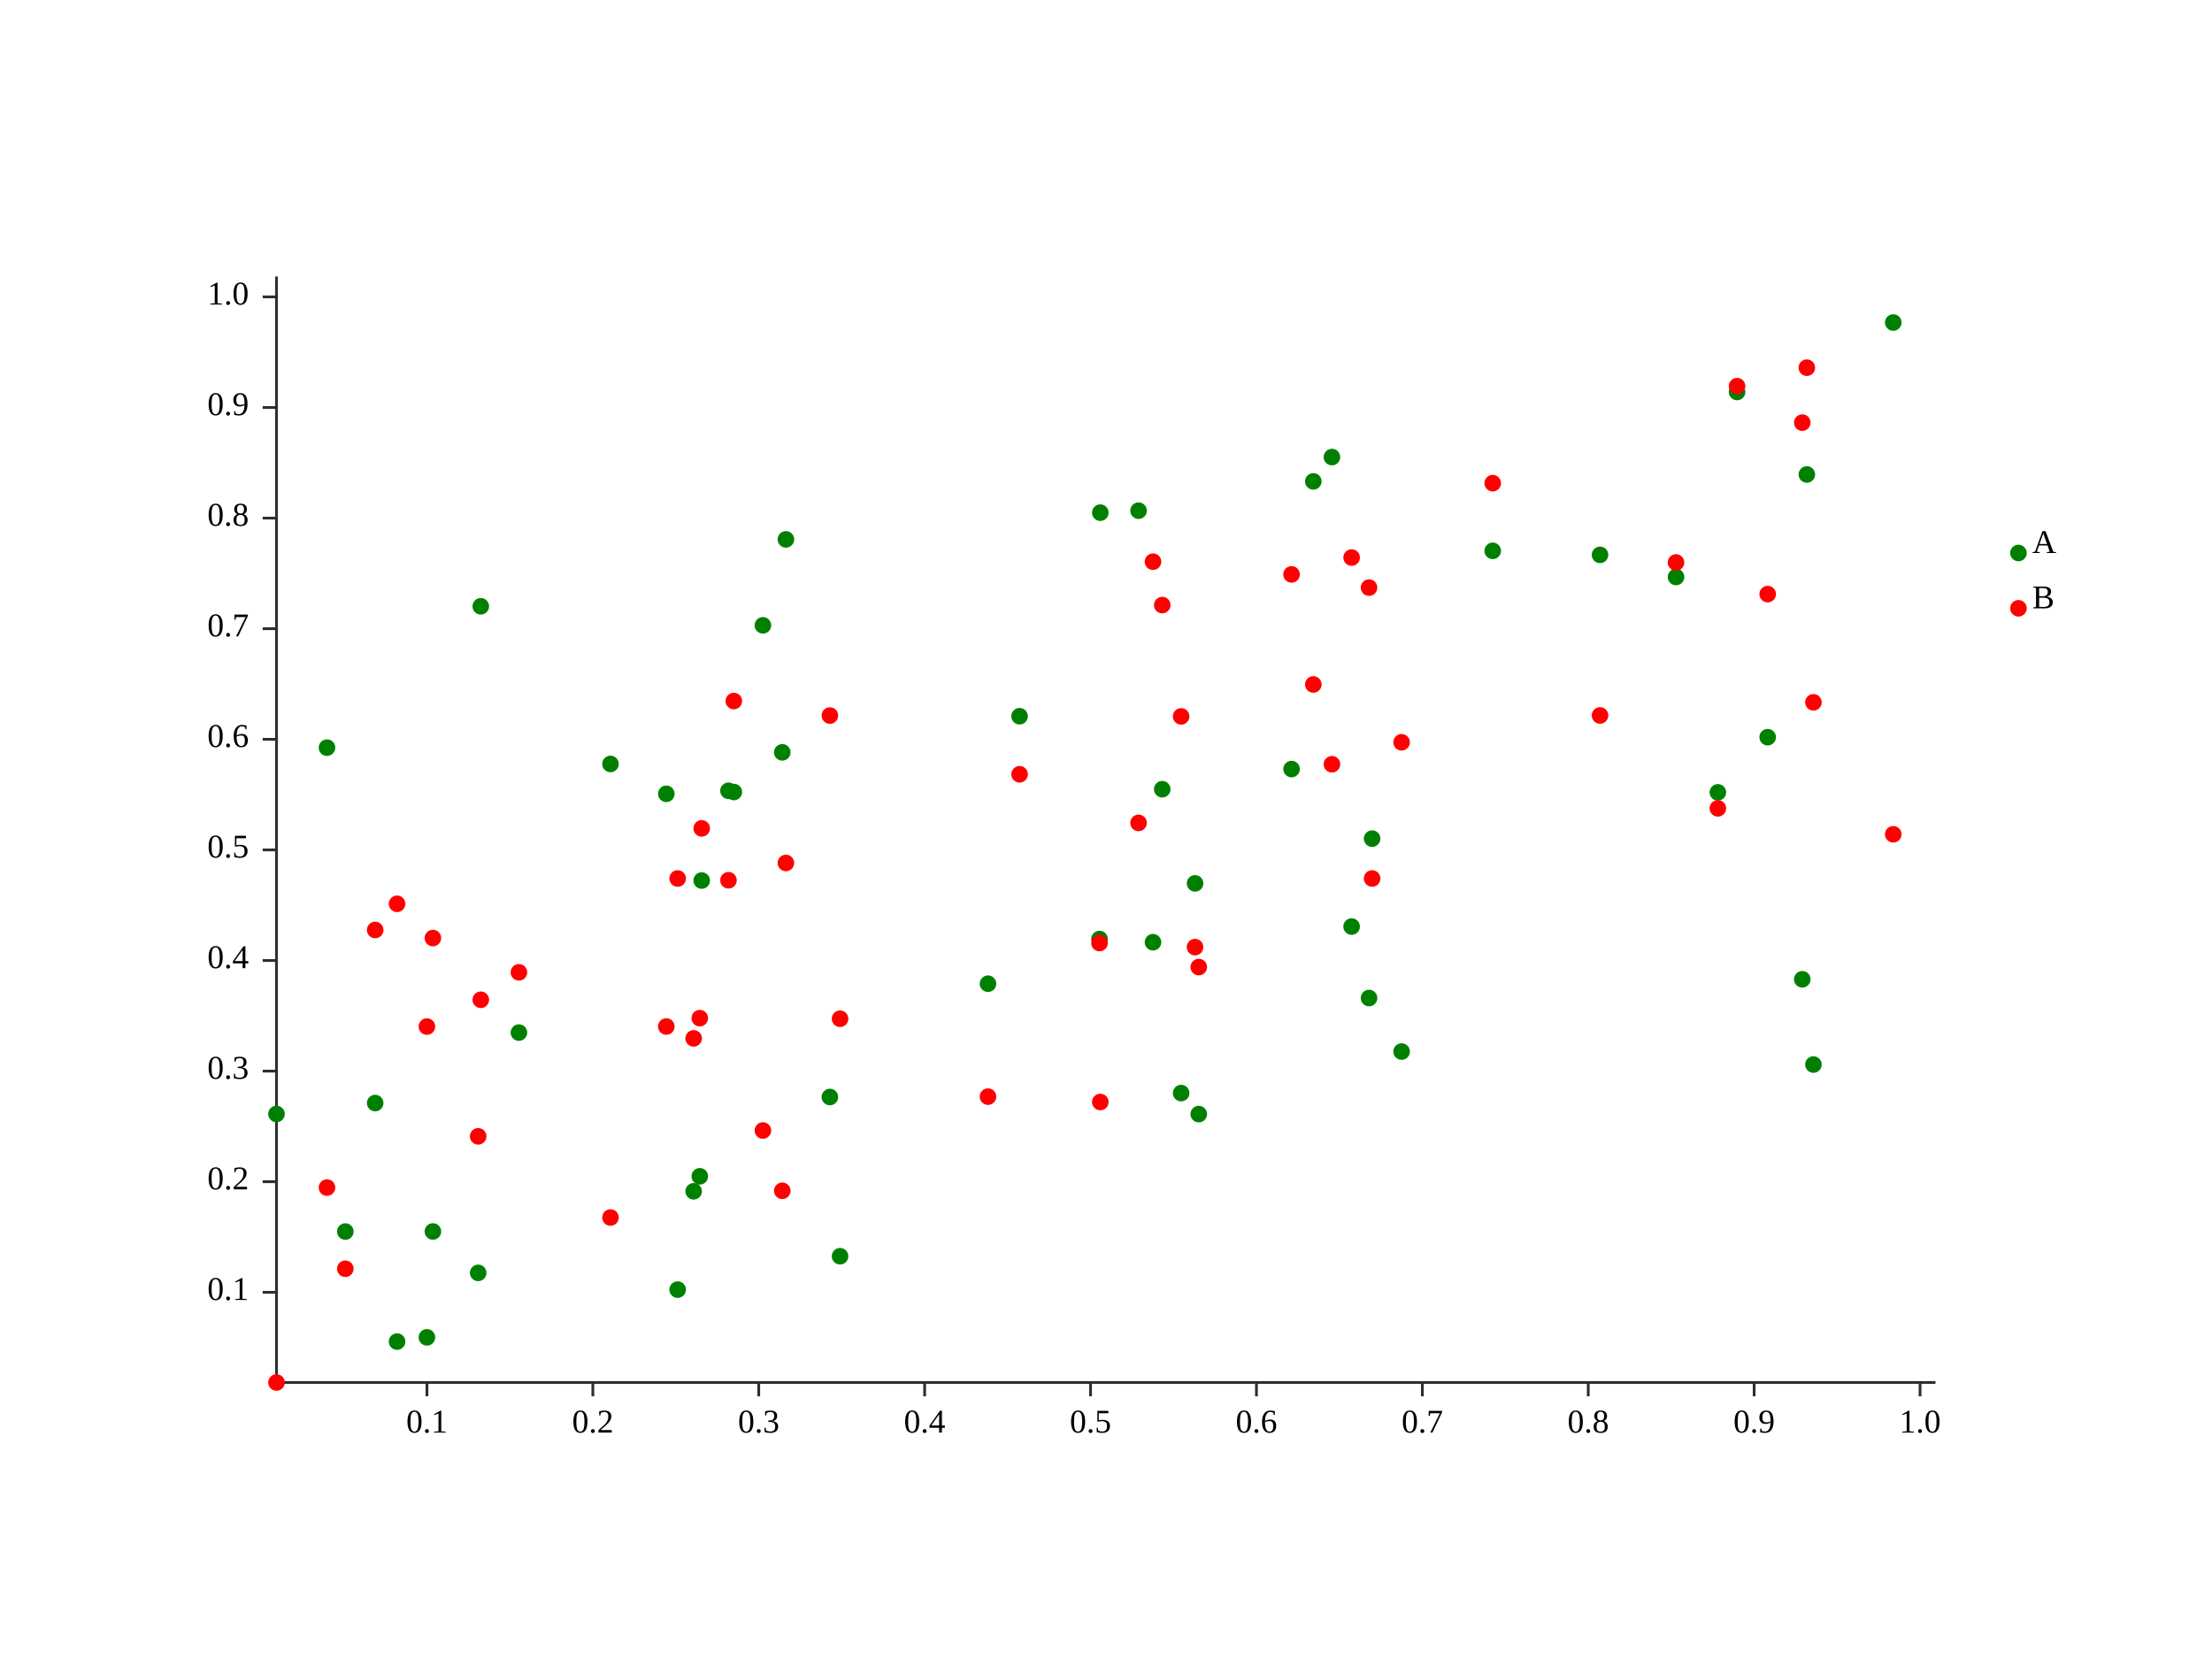
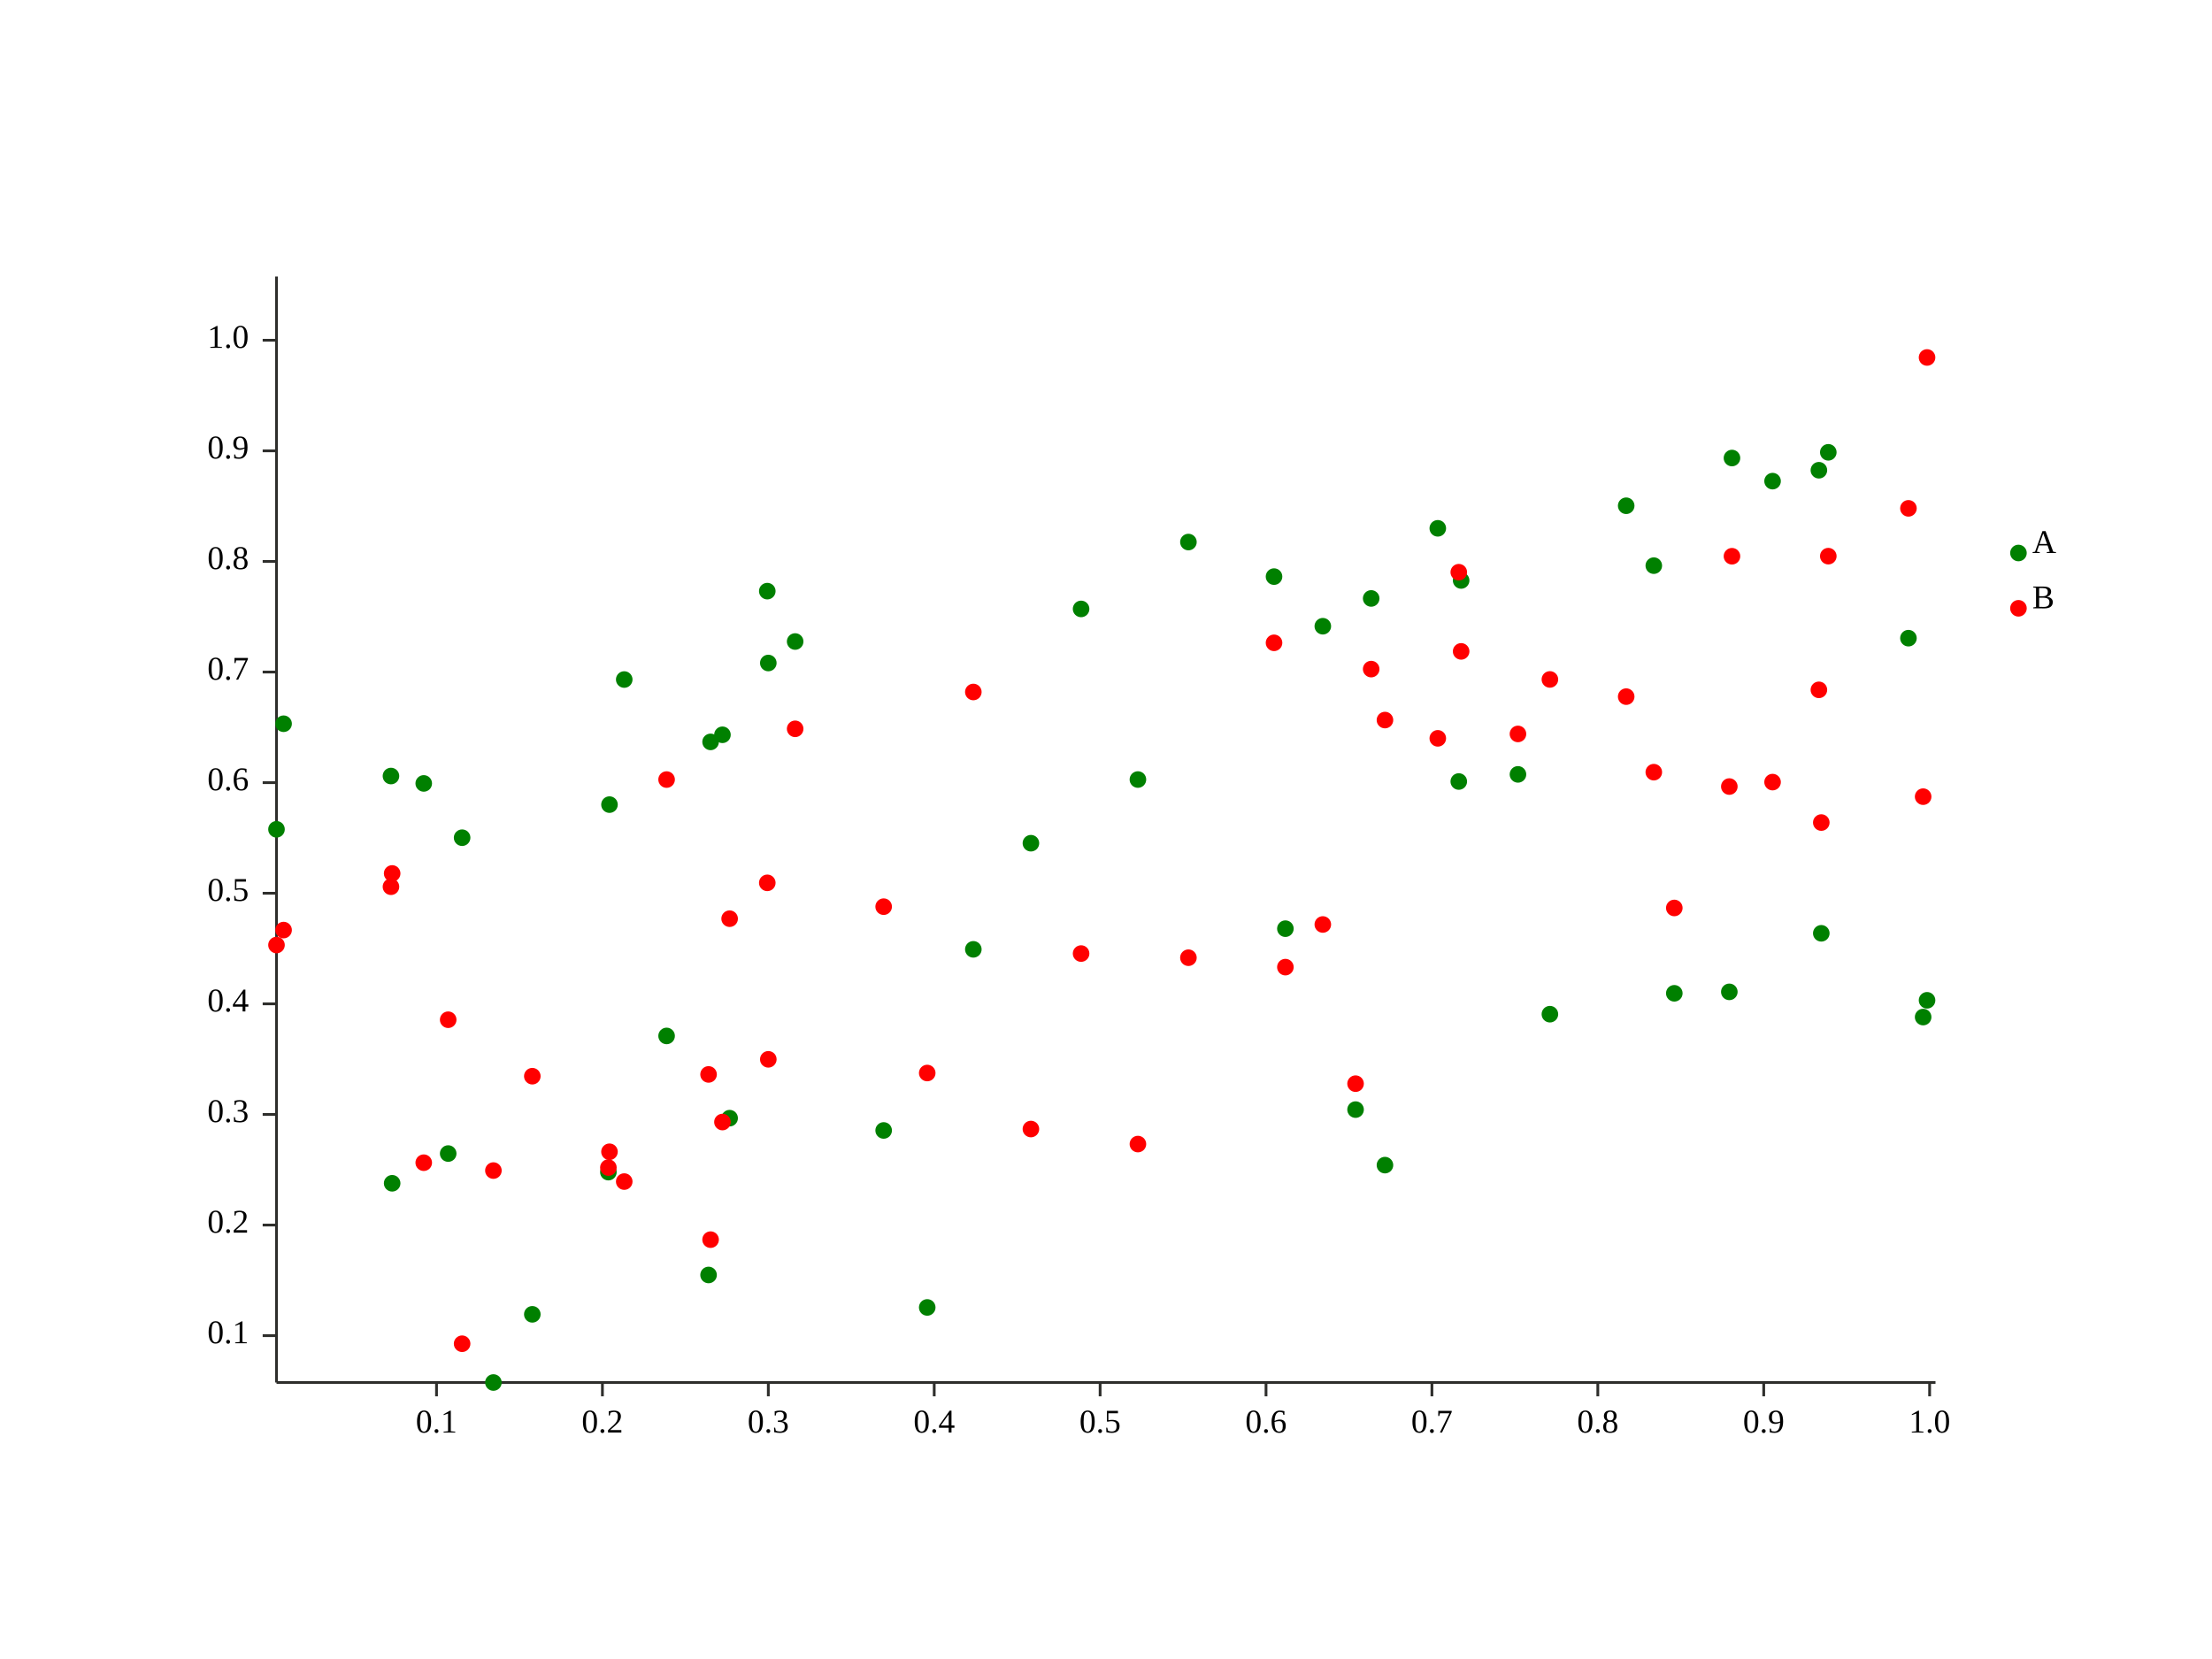
<svg xmlns="http://www.w3.org/2000/svg" viewBox="0 0 800 600">
  <line x1="100" y1="500" x2="700" y2="500" stroke="#2e2e2c" />
-   <line x1="154.411" y1="500" x2="154.411" y2="505" stroke="#2e2e2c" />
-   <line x1="214.411" y1="500" x2="214.411" y2="505" stroke="#2e2e2c" />
-   <line x1="274.411" y1="500" x2="274.411" y2="505" stroke="#2e2e2c" />
-   <line x1="334.411" y1="500" x2="334.411" y2="505" stroke="#2e2e2c" />
-   <line x1="394.411" y1="500" x2="394.411" y2="505" stroke="#2e2e2c" />
-   <line x1="454.411" y1="500" x2="454.411" y2="505" stroke="#2e2e2c" />
-   <line x1="514.411" y1="500" x2="514.411" y2="505" stroke="#2e2e2c" />
-   <line x1="574.411" y1="500" x2="574.411" y2="505" stroke="#2e2e2c" />
-   <line x1="634.411" y1="500" x2="634.411" y2="505" stroke="#2e2e2c" />
-   <line x1="694.411" y1="500" x2="694.411" y2="505" stroke="#2e2e2c" />
-   <text x="154.411" y="510" text-anchor="middle" dominant-baseline="hanging">0.1</text>
-   <text x="214.411" y="510" text-anchor="middle" dominant-baseline="hanging">0.2</text>
-   <text x="274.411" y="510" text-anchor="middle" dominant-baseline="hanging">0.3</text>
-   <text x="334.411" y="510" text-anchor="middle" dominant-baseline="hanging">0.4</text>
-   <text x="394.411" y="510" text-anchor="middle" dominant-baseline="hanging">0.5</text>
-   <text x="454.411" y="510" text-anchor="middle" dominant-baseline="hanging">0.6</text>
-   <text x="514.411" y="510" text-anchor="middle" dominant-baseline="hanging">0.7</text>
-   <text x="574.411" y="510" text-anchor="middle" dominant-baseline="hanging">0.8</text>
-   <text x="634.411" y="510" text-anchor="middle" dominant-baseline="hanging">0.9</text>
-   <text x="694.411" y="510" text-anchor="middle" dominant-baseline="hanging">1.0</text>
+   <line x1="157.873" y1="500" x2="157.873" y2="505" stroke="#2e2e2c" />
+   <line x1="217.873" y1="500" x2="217.873" y2="505" stroke="#2e2e2c" />
+   <line x1="277.873" y1="500" x2="277.873" y2="505" stroke="#2e2e2c" />
+   <line x1="337.873" y1="500" x2="337.873" y2="505" stroke="#2e2e2c" />
+   <line x1="397.873" y1="500" x2="397.873" y2="505" stroke="#2e2e2c" />
+   <line x1="457.873" y1="500" x2="457.873" y2="505" stroke="#2e2e2c" />
+   <line x1="517.873" y1="500" x2="517.873" y2="505" stroke="#2e2e2c" />
+   <line x1="577.873" y1="500" x2="577.873" y2="505" stroke="#2e2e2c" />
+   <line x1="637.873" y1="500" x2="637.873" y2="505" stroke="#2e2e2c" />
+   <line x1="697.873" y1="500" x2="697.873" y2="505" stroke="#2e2e2c" />
+   <text x="157.873" y="510" text-anchor="middle" dominant-baseline="hanging">0.1</text>
+   <text x="217.873" y="510" text-anchor="middle" dominant-baseline="hanging">0.2</text>
+   <text x="277.873" y="510" text-anchor="middle" dominant-baseline="hanging">0.3</text>
+   <text x="337.873" y="510" text-anchor="middle" dominant-baseline="hanging">0.4</text>
+   <text x="397.873" y="510" text-anchor="middle" dominant-baseline="hanging">0.5</text>
+   <text x="457.873" y="510" text-anchor="middle" dominant-baseline="hanging">0.6</text>
+   <text x="517.873" y="510" text-anchor="middle" dominant-baseline="hanging">0.7</text>
+   <text x="577.873" y="510" text-anchor="middle" dominant-baseline="hanging">0.8</text>
+   <text x="637.873" y="510" text-anchor="middle" dominant-baseline="hanging">0.9</text>
+   <text x="697.873" y="510" text-anchor="middle" dominant-baseline="hanging">1.0</text>
  <line x1="100" y1="100" x2="100" y2="500" stroke="#2e2e2c" />
-   <line x1="95" y1="467.383" x2="100" y2="467.383" stroke="#2e2e2c" />
-   <line x1="95" y1="427.383" x2="100" y2="427.383" stroke="#2e2e2c" />
-   <line x1="95" y1="387.383" x2="100" y2="387.383" stroke="#2e2e2c" />
-   <line x1="95" y1="347.383" x2="100" y2="347.383" stroke="#2e2e2c" />
-   <line x1="95" y1="307.383" x2="100" y2="307.383" stroke="#2e2e2c" />
-   <line x1="95" y1="267.383" x2="100" y2="267.383" stroke="#2e2e2c" />
-   <line x1="95" y1="227.383" x2="100" y2="227.383" stroke="#2e2e2c" />
-   <line x1="95" y1="187.383" x2="100" y2="187.383" stroke="#2e2e2c" />
-   <line x1="95" y1="147.383" x2="100" y2="147.383" stroke="#2e2e2c" />
-   <line x1="95" y1="107.383" x2="100" y2="107.383" stroke="#2e2e2c" />
-   <text x="90" y="467.383" text-anchor="end" dominant-baseline="middle">0.1</text>
-   <text x="90" y="427.383" text-anchor="end" dominant-baseline="middle">0.2</text>
-   <text x="90" y="387.383" text-anchor="end" dominant-baseline="middle">0.3</text>
-   <text x="90" y="347.383" text-anchor="end" dominant-baseline="middle">0.4</text>
-   <text x="90" y="307.383" text-anchor="end" dominant-baseline="middle">0.5</text>
-   <text x="90" y="267.383" text-anchor="end" dominant-baseline="middle">0.6</text>
-   <text x="90" y="227.383" text-anchor="end" dominant-baseline="middle">0.7</text>
-   <text x="90" y="187.383" text-anchor="end" dominant-baseline="middle">0.8</text>
-   <text x="90" y="147.383" text-anchor="end" dominant-baseline="middle">0.9</text>
-   <text x="90" y="107.383" text-anchor="end" dominant-baseline="middle">1.0</text>
+   <line x1="95" y1="483.055" x2="100" y2="483.055" stroke="#2e2e2c" />
+   <line x1="95" y1="443.055" x2="100" y2="443.055" stroke="#2e2e2c" />
+   <line x1="95" y1="403.055" x2="100" y2="403.055" stroke="#2e2e2c" />
+   <line x1="95" y1="363.055" x2="100" y2="363.055" stroke="#2e2e2c" />
+   <line x1="95" y1="323.055" x2="100" y2="323.055" stroke="#2e2e2c" />
+   <line x1="95" y1="283.055" x2="100" y2="283.055" stroke="#2e2e2c" />
+   <line x1="95" y1="243.055" x2="100" y2="243.055" stroke="#2e2e2c" />
+   <line x1="95" y1="203.055" x2="100" y2="203.055" stroke="#2e2e2c" />
+   <line x1="95" y1="163.055" x2="100" y2="163.055" stroke="#2e2e2c" />
+   <line x1="95" y1="123.055" x2="100" y2="123.055" stroke="#2e2e2c" />
+   <text x="90" y="483.055" text-anchor="end" dominant-baseline="middle">0.1</text>
+   <text x="90" y="443.055" text-anchor="end" dominant-baseline="middle">0.2</text>
+   <text x="90" y="403.055" text-anchor="end" dominant-baseline="middle">0.3</text>
+   <text x="90" y="363.055" text-anchor="end" dominant-baseline="middle">0.4</text>
+   <text x="90" y="323.055" text-anchor="end" dominant-baseline="middle">0.5</text>
+   <text x="90" y="283.055" text-anchor="end" dominant-baseline="middle">0.6</text>
+   <text x="90" y="243.055" text-anchor="end" dominant-baseline="middle">0.7</text>
+   <text x="90" y="203.055" text-anchor="end" dominant-baseline="middle">0.8</text>
+   <text x="90" y="163.055" text-anchor="end" dominant-baseline="middle">0.9</text>
+   <text x="90" y="123.055" text-anchor="end" dominant-baseline="middle">1.0</text>
  <circle cx="730" cy="200" r="3" fill="green" />
  <circle cx="730" cy="220" r="3" fill="red" />
  <text x="735" y="200" alignment-baseline="middle">A</text>
  <text x="735" y="220" alignment-baseline="middle">B</text>
-   <circle cx="118.256" cy="270.397" r="3" fill="green" />
-   <circle cx="143.601" cy="485.201" r="3" fill="green" />
-   <circle cx="488.835" cy="335.103" r="3" fill="green" />
-   <circle cx="433.547" cy="402.926" r="3" fill="green" />
-   <circle cx="284.233" cy="195.075" r="3" fill="green" />
-   <circle cx="250.87" cy="430.848" r="3" fill="green" />
-   <circle cx="496.246" cy="303.302" r="3" fill="green" />
-   <circle cx="282.921" cy="272.094" r="3" fill="green" />
-   <circle cx="253.779" cy="318.456" r="3" fill="green" />
-   <circle cx="172.938" cy="460.353" r="3" fill="green" />
-   <circle cx="481.711" cy="165.309" r="3" fill="green" />
-   <circle cx="368.745" cy="259.031" r="3" fill="green" />
-   <circle cx="651.822" cy="354.166" r="3" fill="green" />
-   <circle cx="655.851" cy="385.007" r="3" fill="green" />
-   <circle cx="100.0" cy="402.885" r="3" fill="green" />
-   <circle cx="467.106" cy="278.137" r="3" fill="green" />
-   <circle cx="432.207" cy="319.484" r="3" fill="green" />
-   <circle cx="154.399" cy="483.673" r="3" fill="green" />
-   <circle cx="416.991" cy="340.765" r="3" fill="green" />
-   <circle cx="397.942" cy="185.412" r="3" fill="green" />
-   <circle cx="173.885" cy="219.273" r="3" fill="green" />
-   <circle cx="303.816" cy="454.332" r="3" fill="green" />
-   <circle cx="135.686" cy="398.942" r="3" fill="green" />
-   <circle cx="240.981" cy="287.09" r="3" fill="green" />
-   <circle cx="265.403" cy="286.443" r="3" fill="green" />
-   <circle cx="357.321" cy="355.771" r="3" fill="green" />
-   <circle cx="420.342" cy="285.43" r="3" fill="green" />
-   <circle cx="275.921" cy="226.162" r="3" fill="green" />
-   <circle cx="684.723" cy="116.646" r="3" fill="green" />
-   <circle cx="578.671" cy="200.677" r="3" fill="green" />
-   <circle cx="411.775" cy="184.696" r="3" fill="green" />
-   <circle cx="495.129" cy="360.953" r="3" fill="green" />
-   <circle cx="427.172" cy="395.33" r="3" fill="green" />
-   <circle cx="653.464" cy="171.604" r="3" fill="green" />
-   <circle cx="156.563" cy="445.378" r="3" fill="green" />
-   <circle cx="621.287" cy="286.566" r="3" fill="green" />
-   <circle cx="253.09" cy="425.426" r="3" fill="green" />
-   <circle cx="628.238" cy="141.761" r="3" fill="green" />
-   <circle cx="539.861" cy="199.225" r="3" fill="green" />
-   <circle cx="187.679" cy="373.45" r="3" fill="green" />
-   <circle cx="263.464" cy="285.998" r="3" fill="green" />
-   <circle cx="220.789" cy="276.292" r="3" fill="green" />
-   <circle cx="300.139" cy="396.751" r="3" fill="green" />
-   <circle cx="506.909" cy="380.308" r="3" fill="green" />
-   <circle cx="606.158" cy="208.676" r="3" fill="green" />
-   <circle cx="397.656" cy="339.622" r="3" fill="green" />
-   <circle cx="245.083" cy="466.406" r="3" fill="green" />
-   <circle cx="639.306" cy="266.611" r="3" fill="green" />
-   <circle cx="124.89" cy="445.407" r="3" fill="green" />
-   <circle cx="474.981" cy="174.103" r="3" fill="green" />
-   <circle cx="118.256" cy="429.503" r="3" fill="red" />
-   <circle cx="143.601" cy="326.879" r="3" fill="red" />
-   <circle cx="488.835" cy="201.644" r="3" fill="red" />
-   <circle cx="433.547" cy="349.753" r="3" fill="red" />
-   <circle cx="284.233" cy="312.103" r="3" fill="red" />
-   <circle cx="250.87" cy="375.537" r="3" fill="red" />
-   <circle cx="496.246" cy="317.717" r="3" fill="red" />
-   <circle cx="282.921" cy="430.662" r="3" fill="red" />
-   <circle cx="253.779" cy="299.595" r="3" fill="red" />
-   <circle cx="172.938" cy="410.978" r="3" fill="red" />
-   <circle cx="481.711" cy="276.402" r="3" fill="red" />
-   <circle cx="368.745" cy="280.035" r="3" fill="red" />
-   <circle cx="651.822" cy="152.847" r="3" fill="red" />
-   <circle cx="655.851" cy="254.006" r="3" fill="red" />
-   <circle cx="100.0" cy="500.0" r="3" fill="red" />
-   <circle cx="467.106" cy="207.744" r="3" fill="red" />
-   <circle cx="432.207" cy="342.541" r="3" fill="red" />
-   <circle cx="154.399" cy="371.269" r="3" fill="red" />
-   <circle cx="416.991" cy="203.146" r="3" fill="red" />
-   <circle cx="397.942" cy="398.555" r="3" fill="red" />
-   <circle cx="173.885" cy="361.578" r="3" fill="red" />
-   <circle cx="303.816" cy="368.444" r="3" fill="red" />
-   <circle cx="135.686" cy="336.339" r="3" fill="red" />
-   <circle cx="240.981" cy="371.248" r="3" fill="red" />
-   <circle cx="265.403" cy="253.539" r="3" fill="red" />
-   <circle cx="357.321" cy="396.617" r="3" fill="red" />
-   <circle cx="420.342" cy="218.839" r="3" fill="red" />
-   <circle cx="275.921" cy="408.864" r="3" fill="red" />
-   <circle cx="684.723" cy="301.735" r="3" fill="red" />
-   <circle cx="578.671" cy="258.752" r="3" fill="red" />
-   <circle cx="411.775" cy="297.611" r="3" fill="red" />
-   <circle cx="495.129" cy="212.508" r="3" fill="red" />
-   <circle cx="427.172" cy="259.091" r="3" fill="red" />
-   <circle cx="653.464" cy="132.979" r="3" fill="red" />
-   <circle cx="156.563" cy="339.258" r="3" fill="red" />
-   <circle cx="621.287" cy="292.351" r="3" fill="red" />
-   <circle cx="253.09" cy="368.231" r="3" fill="red" />
-   <circle cx="628.238" cy="139.666" r="3" fill="red" />
-   <circle cx="539.861" cy="174.746" r="3" fill="red" />
-   <circle cx="187.679" cy="351.663" r="3" fill="red" />
-   <circle cx="263.464" cy="318.354" r="3" fill="red" />
-   <circle cx="220.789" cy="440.332" r="3" fill="red" />
-   <circle cx="300.139" cy="258.798" r="3" fill="red" />
-   <circle cx="506.909" cy="268.459" r="3" fill="red" />
-   <circle cx="606.158" cy="203.422" r="3" fill="red" />
-   <circle cx="397.656" cy="341.065" r="3" fill="red" />
-   <circle cx="245.083" cy="317.717" r="3" fill="red" />
-   <circle cx="639.306" cy="214.869" r="3" fill="red" />
-   <circle cx="124.89" cy="458.855" r="3" fill="red" />
-   <circle cx="474.981" cy="247.54" r="3" fill="red" />
+   <circle cx="411.542" cy="281.929" r="3" fill="green" />
+   <circle cx="658.696" cy="337.543" r="3" fill="green" />
+   <circle cx="220.428" cy="290.999" r="3" fill="green" />
+   <circle cx="527.588" cy="282.642" r="3" fill="green" />
+   <circle cx="241.084" cy="374.66" r="3" fill="green" />
+   <circle cx="335.344" cy="472.853" r="3" fill="green" />
+   <circle cx="500.887" cy="421.384" r="3" fill="green" />
+   <circle cx="277.871" cy="239.786" r="3" fill="green" />
+   <circle cx="287.579" cy="232.014" r="3" fill="green" />
+   <circle cx="548.991" cy="280.066" r="3" fill="green" />
+   <circle cx="141.398" cy="280.663" r="3" fill="green" />
+   <circle cx="372.844" cy="304.958" r="3" fill="green" />
+   <circle cx="696.945" cy="361.774" r="3" fill="green" />
+   <circle cx="695.53" cy="367.839" r="3" fill="green" />
+   <circle cx="141.829" cy="427.951" r="3" fill="green" />
+   <circle cx="225.765" cy="245.762" r="3" fill="green" />
+   <circle cx="256.993" cy="268.317" r="3" fill="green" />
+   <circle cx="657.828" cy="170.067" r="3" fill="green" />
+   <circle cx="626.391" cy="165.653" r="3" fill="green" />
+   <circle cx="625.435" cy="358.721" r="3" fill="green" />
+   <circle cx="319.589" cy="408.844" r="3" fill="green" />
+   <circle cx="192.521" cy="475.343" r="3" fill="green" />
+   <circle cx="598.12" cy="204.573" r="3" fill="green" />
+   <circle cx="519.997" cy="191.073" r="3" fill="green" />
+   <circle cx="464.879" cy="335.868" r="3" fill="green" />
+   <circle cx="690.212" cy="230.802" r="3" fill="green" />
+   <circle cx="490.258" cy="401.303" r="3" fill="green" />
+   <circle cx="102.566" cy="261.75" r="3" fill="green" />
+   <circle cx="588.135" cy="182.913" r="3" fill="green" />
+   <circle cx="277.5" cy="213.792" r="3" fill="green" />
+   <circle cx="495.906" cy="216.432" r="3" fill="green" />
+   <circle cx="661.231" cy="163.587" r="3" fill="green" />
+   <circle cx="178.447" cy="500.0" r="3" fill="green" />
+   <circle cx="167.13" cy="302.966" r="3" fill="green" />
+   <circle cx="162.094" cy="417.199" r="3" fill="green" />
+   <circle cx="429.807" cy="196.04" r="3" fill="green" />
+   <circle cx="261.282" cy="265.747" r="3" fill="green" />
+   <circle cx="460.77" cy="208.538" r="3" fill="green" />
+   <circle cx="528.44" cy="209.932" r="3" fill="green" />
+   <circle cx="220.031" cy="423.918" r="3" fill="green" />
+   <circle cx="478.415" cy="226.482" r="3" fill="green" />
+   <circle cx="256.263" cy="461.11" r="3" fill="green" />
+   <circle cx="390.992" cy="220.225" r="3" fill="green" />
+   <circle cx="641.074" cy="174.009" r="3" fill="green" />
+   <circle cx="605.535" cy="359.241" r="3" fill="green" />
+   <circle cx="153.252" cy="283.335" r="3" fill="green" />
+   <circle cx="352.018" cy="343.341" r="3" fill="green" />
+   <circle cx="263.881" cy="404.4" r="3" fill="green" />
+   <circle cx="100.0" cy="299.933" r="3" fill="green" />
+   <circle cx="560.544" cy="366.794" r="3" fill="green" />
+   <circle cx="411.542" cy="413.766" r="3" fill="red" />
+   <circle cx="658.696" cy="297.488" r="3" fill="red" />
+   <circle cx="220.428" cy="416.551" r="3" fill="red" />
+   <circle cx="527.588" cy="206.946" r="3" fill="red" />
+   <circle cx="241.084" cy="281.94" r="3" fill="red" />
+   <circle cx="335.344" cy="388.073" r="3" fill="red" />
+   <circle cx="500.887" cy="260.421" r="3" fill="red" />
+   <circle cx="277.871" cy="383.12" r="3" fill="red" />
+   <circle cx="287.579" cy="263.59" r="3" fill="red" />
+   <circle cx="548.991" cy="265.439" r="3" fill="red" />
+   <circle cx="141.398" cy="320.699" r="3" fill="red" />
+   <circle cx="372.844" cy="408.33" r="3" fill="red" />
+   <circle cx="696.945" cy="129.284" r="3" fill="red" />
+   <circle cx="695.53" cy="288.122" r="3" fill="red" />
+   <circle cx="141.829" cy="315.896" r="3" fill="red" />
+   <circle cx="225.765" cy="427.331" r="3" fill="red" />
+   <circle cx="256.993" cy="448.335" r="3" fill="red" />
+   <circle cx="657.828" cy="249.49" r="3" fill="red" />
+   <circle cx="626.391" cy="201.173" r="3" fill="red" />
+   <circle cx="625.435" cy="284.466" r="3" fill="red" />
+   <circle cx="319.589" cy="327.908" r="3" fill="red" />
+   <circle cx="192.521" cy="389.221" r="3" fill="red" />
+   <circle cx="598.12" cy="279.267" r="3" fill="red" />
+   <circle cx="519.997" cy="267.03" r="3" fill="red" />
+   <circle cx="464.879" cy="349.775" r="3" fill="red" />
+   <circle cx="690.212" cy="183.851" r="3" fill="red" />
+   <circle cx="490.258" cy="391.922" r="3" fill="red" />
+   <circle cx="102.566" cy="336.375" r="3" fill="red" />
+   <circle cx="588.135" cy="251.944" r="3" fill="red" />
+   <circle cx="277.5" cy="319.293" r="3" fill="red" />
+   <circle cx="495.906" cy="241.987" r="3" fill="red" />
+   <circle cx="661.231" cy="201.143" r="3" fill="red" />
+   <circle cx="178.447" cy="423.353" r="3" fill="red" />
+   <circle cx="167.13" cy="485.975" r="3" fill="red" />
+   <circle cx="162.094" cy="368.8" r="3" fill="red" />
+   <circle cx="429.807" cy="346.37" r="3" fill="red" />
+   <circle cx="261.282" cy="405.802" r="3" fill="red" />
+   <circle cx="460.77" cy="232.486" r="3" fill="red" />
+   <circle cx="528.44" cy="235.582" r="3" fill="red" />
+   <circle cx="220.031" cy="422.271" r="3" fill="red" />
+   <circle cx="478.415" cy="334.351" r="3" fill="red" />
+   <circle cx="256.263" cy="388.58" r="3" fill="red" />
+   <circle cx="390.992" cy="344.869" r="3" fill="red" />
+   <circle cx="641.074" cy="282.857" r="3" fill="red" />
+   <circle cx="605.535" cy="328.377" r="3" fill="red" />
+   <circle cx="153.252" cy="420.506" r="3" fill="red" />
+   <circle cx="352.018" cy="250.267" r="3" fill="red" />
+   <circle cx="263.881" cy="332.255" r="3" fill="red" />
+   <circle cx="100.0" cy="341.785" r="3" fill="red" />
+   <circle cx="560.544" cy="245.728" r="3" fill="red" />
</svg>
